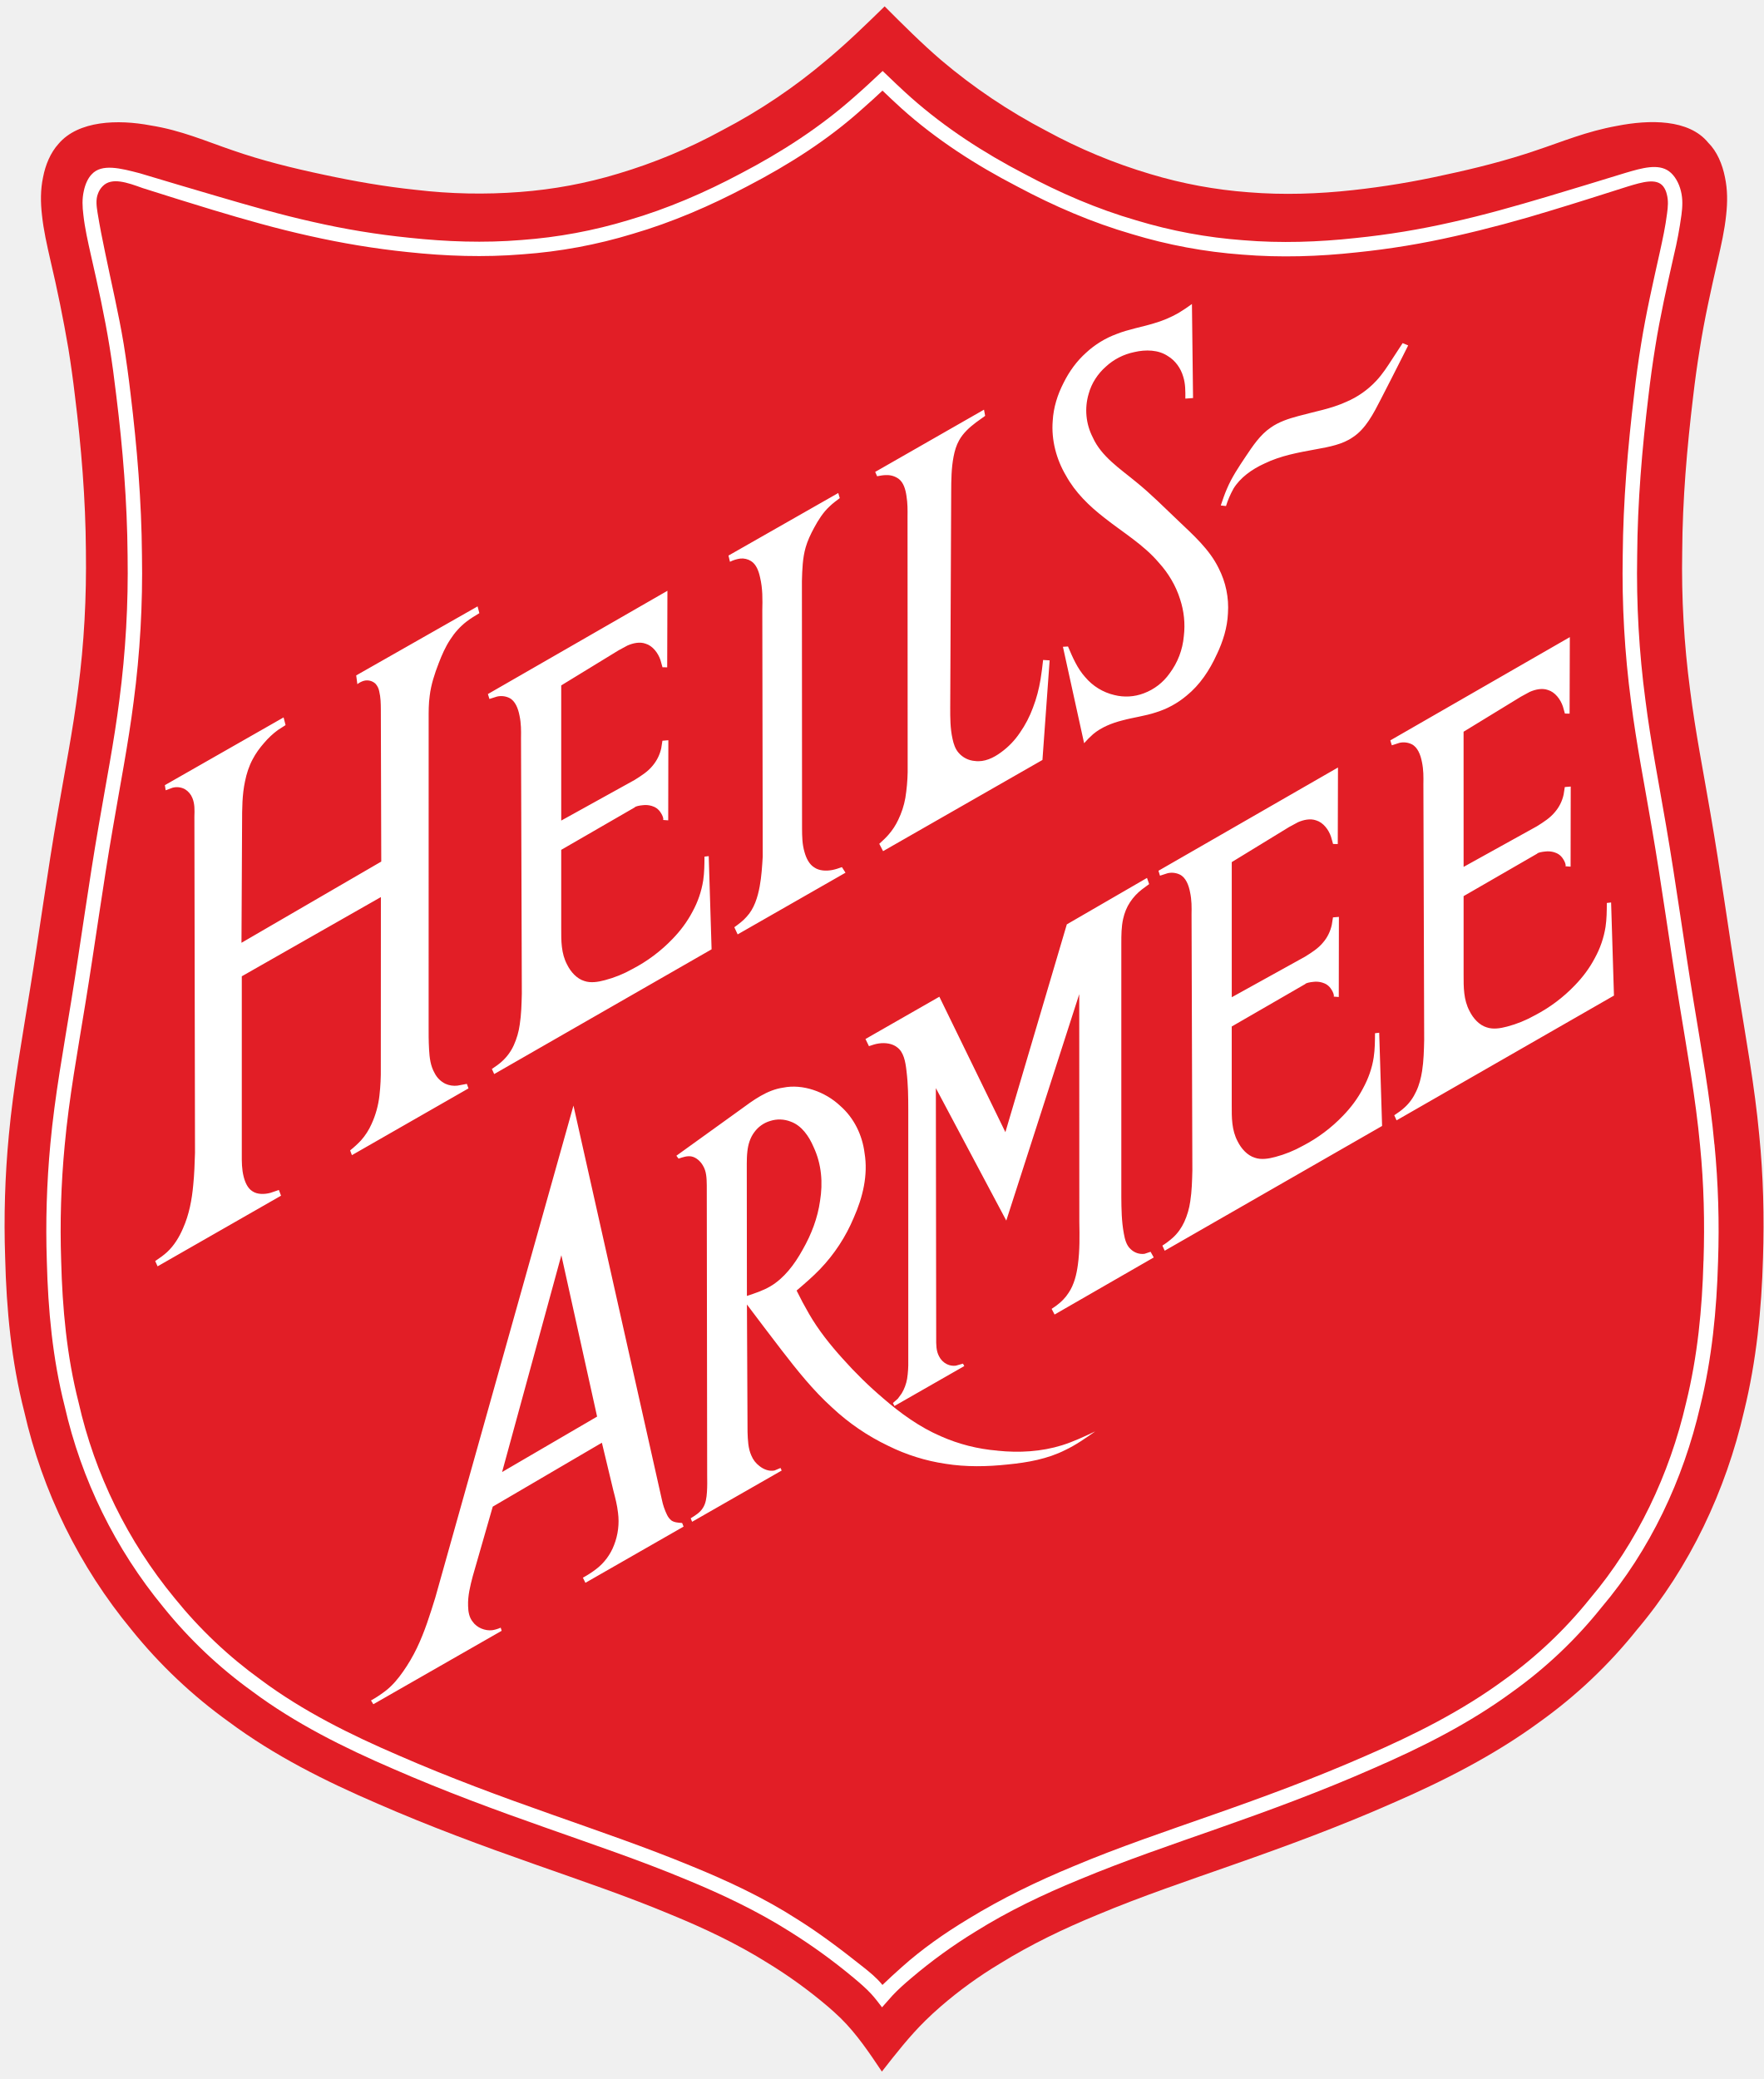
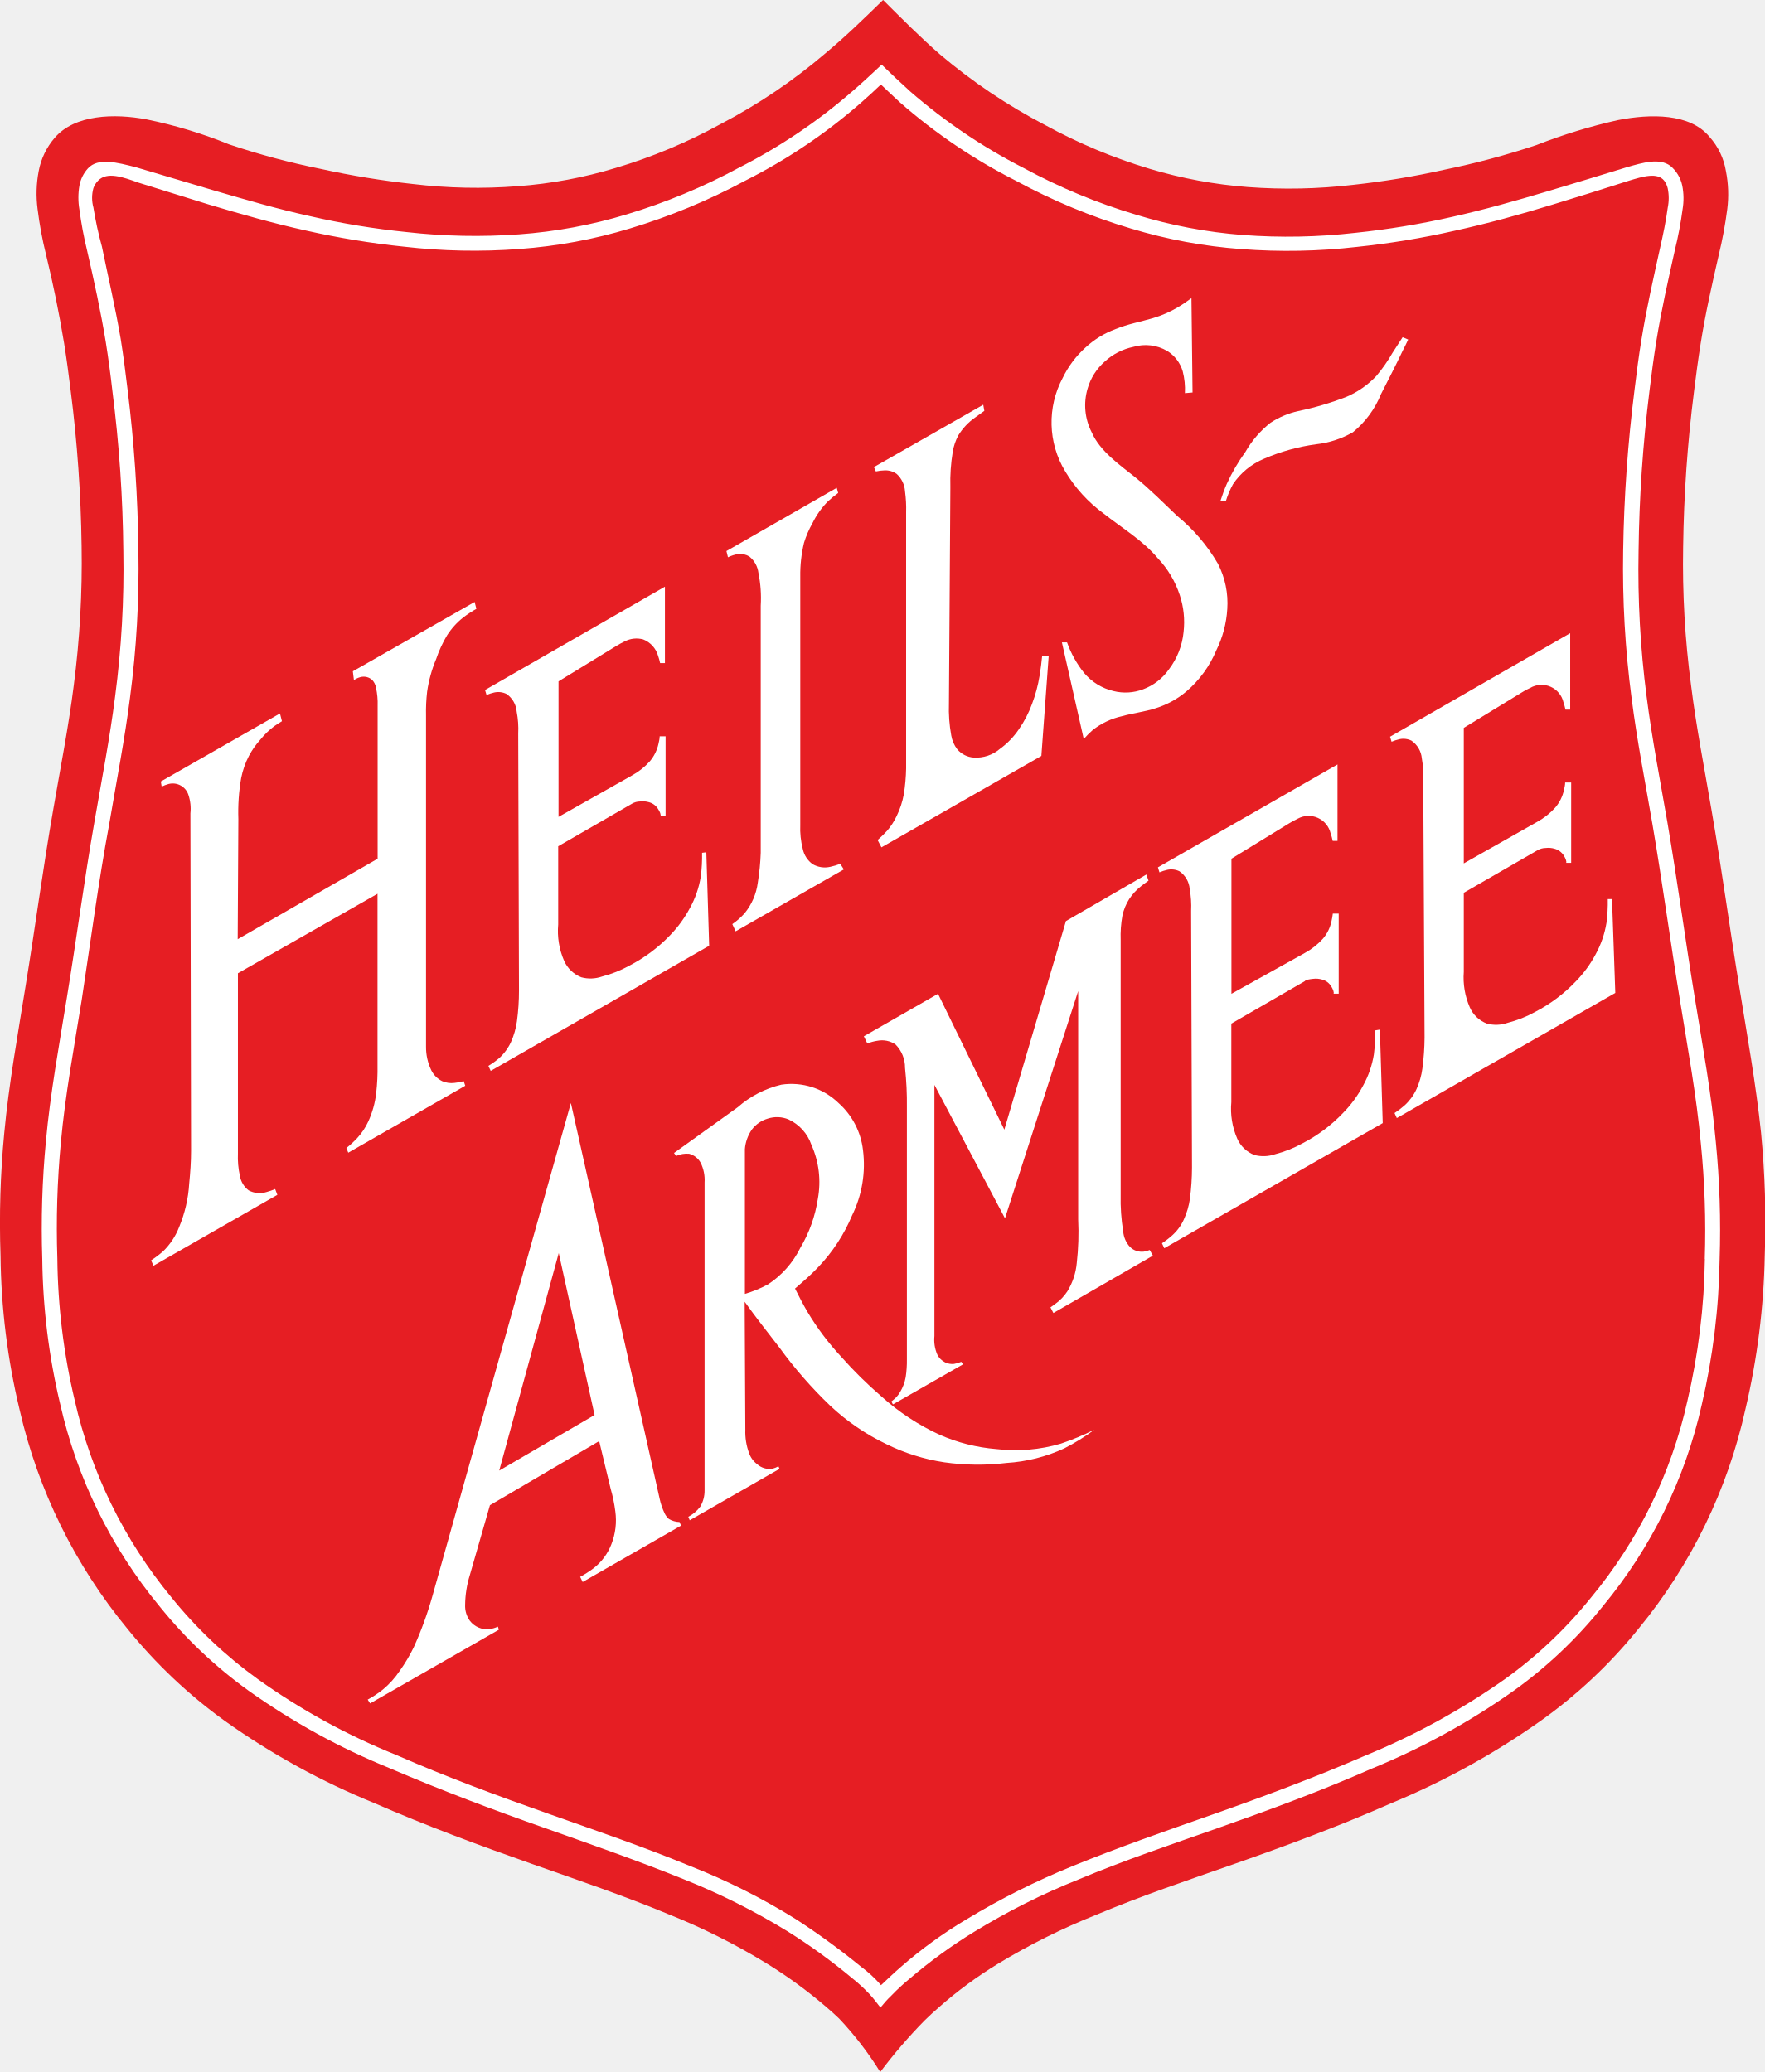
- <svg xmlns="http://www.w3.org/2000/svg" width="67" height="79">
-   <g fill="none">
-     <path d="M33.505 78.714c-.476-.711-.954-1.425-1.559-2.021a10.748 10.748 0 0 0-.498-.453 18.107 18.107 0 0 0-2.272-1.645c-1.167-.732-2.417-1.323-3.693-1.846-1.699-.711-3.441-1.298-5.172-1.91-2.012-.707-4.008-1.445-5.97-2.304-1.982-.852-3.926-1.826-5.652-3.111a18.91 18.91 0 0 1-3.686-3.487A19.994 19.994 0 0 1 .921 53.64c-.49-1.914-.677-3.883-.725-5.851a35.896 35.896 0 0 1 .14-4.651c.173-1.862.512-3.708.807-5.559.363-2.227.659-4.463 1.047-6.686.267-1.565.578-3.124.777-4.701.231-1.744.322-3.507.297-5.267-.013-1.969-.174-3.933-.417-5.886a41.27 41.27 0 0 0-.249-1.792 54.307 54.307 0 0 0-.684-3.364c-.129-.571-.261-1.142-.32-1.719-.054-.473-.059-.954.043-1.432.088-.464.281-.929.586-1.266.755-.888 2.257-.935 3.496-.7 1.162.184 2.105.6 3.111.943 1.108.388 2.295.682 3.475.931 1.16.249 2.316.451 3.484.573a20.3 20.3 0 0 0 3.967.082 17.31 17.31 0 0 0 3.729-.695 20.33 20.33 0 0 0 3.956-1.65 21.547 21.547 0 0 0 3.98-2.68c.764-.637 1.478-1.332 2.191-2.028.705.705 1.407 1.409 2.161 2.055a21.707 21.707 0 0 0 3.979 2.673 20.314 20.314 0 0 0 3.958 1.645c1.212.365 2.465.598 3.729.691 1.32.109 2.65.063 3.962-.081a31.844 31.844 0 0 0 3.476-.576c1.185-.252 2.374-.553 3.484-.933.995-.331 1.923-.725 3.07-.931 1.239-.245 2.739-.265 3.473.637.336.333.539.822.635 1.309.102.478.1.954.048 1.427-.059.584-.191 1.162-.322 1.74-.256 1.119-.507 2.236-.683 3.367-.097.595-.18 1.192-.249 1.79-.236 1.957-.406 3.926-.417 5.899a35.17 35.17 0 0 0 .299 5.261c.197 1.572.508 3.126.773 4.687.387 2.225.686 4.464 1.049 6.694.297 1.844.634 3.684.806 5.542.155 1.546.193 3.104.143 4.661-.054 1.955-.25 3.908-.718 5.818-.694 3.022-2.066 5.94-4.071 8.31a18.495 18.495 0 0 1-3.691 3.5c-1.738 1.276-3.677 2.259-5.657 3.117-1.962.864-3.963 1.602-5.98 2.309-1.738.612-3.482 1.198-5.183 1.912-1.278.527-2.528 1.126-3.704 1.856a16 16 0 0 0-2.243 1.626c-.195.17-.387.344-.571.526-.607.596-1.135 1.271-1.66 1.944l-.003-.003Z" fill="#E21E26" />
-     <path d="M65.139 43.485c-.165-1.826-.5-3.634-.793-5.446-.365-2.223-.662-4.454-1.044-6.674-.27-1.586-.582-3.165-.784-4.76a36.59 36.59 0 0 1-.313-5.496c.014-2.03.186-4.055.429-6.069a42.43 42.43 0 0 1 .258-1.86c.185-1.165.446-2.313.704-3.464.124-.511.22-1.029.291-1.55.039-.299.057-.6-.02-.904-.071-.297-.232-.594-.453-.754-.413-.301-1.029-.123-1.645.059-.99.303-1.978.607-2.97.902-1.203.358-2.409.702-3.634.974a30.04 30.04 0 0 1-3.661.602c-1.414.154-2.843.202-4.261.084a18.72 18.72 0 0 1-4.073-.757c-1.478-.428-2.895-1.04-4.257-1.769-1.535-.797-2.999-1.747-4.291-2.889-.37-.328-.727-.673-1.086-1.017-.363.342-.727.682-1.103 1.008-1.291 1.142-2.755 2.087-4.291 2.889-1.362.725-2.78 1.337-4.257 1.769a18.624 18.624 0 0 1-4.073.757c-1.418.118-2.848.066-4.264-.086a29.85 29.85 0 0 1-3.659-.602c-1.223-.272-2.429-.621-3.632-.974-.986-.288-1.967-.58-2.949-.875-.721-.188-1.444-.378-1.824.041-.149.152-.249.392-.299.63-.07.306-.055.605-.018.904.057.519.175 1.033.29 1.548.263 1.153.517 2.302.705 3.464.1.618.183 1.239.256 1.862.249 2.014.414 4.037.43 6.067a37.52 37.52 0 0 1-.312 5.496c-.202 1.597-.514 3.176-.784 4.762-.385 2.218-.682 4.45-1.044 6.674-.292 1.813-.628 3.62-.795 5.444a35.127 35.127 0 0 0-.134 4.449c.047 1.851.218 3.697.675 5.497a18.45 18.45 0 0 0 3.756 7.653 17.35 17.35 0 0 0 3.378 3.199c1.629 1.214 3.471 2.132 5.342 2.938 1.928.843 3.89 1.568 5.866 2.262 1.76.623 3.532 1.221 5.261 1.941 1.362.56 2.698 1.192 3.94 1.976a21.94 21.94 0 0 1 2.442 1.769c.231.193.462.39.664.609.147.161.279.336.41.508l.403-.455c.217-.231.458-.444.702-.65a19.31 19.31 0 0 1 2.442-1.77c1.247-.781 2.578-1.416 3.94-1.975 1.727-.722 3.498-1.321 5.259-1.941 1.978-.694 3.942-1.418 5.865-2.264 1.872-.809 3.707-1.731 5.345-2.936a16.946 16.946 0 0 0 3.376-3.199c1.851-2.18 3.115-4.869 3.756-7.653.444-1.804.625-3.648.677-5.495a33.724 33.724 0 0 0-.136-4.451l-.003-.002Zm-.415 4.436c-.049 1.81-.224 3.617-.661 5.385-.624 2.705-1.854 5.319-3.65 7.438a16.532 16.532 0 0 1-3.272 3.097c-1.608 1.18-3.407 2.082-5.24 2.875-1.912.84-3.863 1.561-5.83 2.249-1.769.623-3.553 1.221-5.283 1.951-1.386.573-2.739 1.228-4.019 2.014-.885.535-1.737 1.13-2.506 1.819-.251.22-.493.449-.736.678l-.023-.03c-.208-.253-.464-.46-.72-.662-.811-.645-1.629-1.266-2.499-1.81-1.258-.809-2.628-1.452-4.021-2.019-1.742-.72-3.521-1.325-5.29-1.953-1.962-.691-3.913-1.411-5.829-2.249-1.837-.789-3.643-1.686-5.24-2.877a16.95 16.95 0 0 1-3.274-3.104 17.911 17.911 0 0 1-3.647-7.44c-.448-1.76-.614-3.568-.66-5.376a34.105 34.105 0 0 1 .134-4.384c.165-1.812.498-3.607.788-5.405.363-2.225.66-4.454 1.045-6.672.27-1.593.582-3.179.786-4.781.244-1.847.35-3.71.317-5.573-.016-2.051-.186-4.096-.433-6.128-.073-.63-.16-1.259-.26-1.885-.195-1.176-.474-2.345-.71-3.498-.104-.49-.199-.977-.283-1.489-.038-.247-.077-.5.014-.732a.77.77 0 0 1 .184-.29c.344-.344.931-.134 1.515.077.886.281 1.772.56 2.662.829 1.219.367 2.442.716 3.684.99 1.226.276 2.467.483 3.72.612 1.448.156 2.909.206 4.361.086a18.94 18.94 0 0 0 4.189-.777c1.511-.442 2.961-1.069 4.357-1.808 1.575-.818 3.083-1.776 4.393-2.961.254-.22.498-.446.743-.675.24.229.48.458.727.68 1.314 1.18 2.818 2.148 4.393 2.963 1.395.746 2.846 1.371 4.359 1.81a19.22 19.22 0 0 0 4.186.779c1.452.12 2.916.073 4.364-.086a30.822 30.822 0 0 0 3.722-.614c1.24-.28 2.468-.61 3.682-.985.97-.293 1.933-.601 2.895-.907.542-.163 1.081-.326 1.337 0a.77.77 0 0 1 .134.292c.067.242.045.49.012.732-.063.501-.17.993-.278 1.484-.258 1.16-.524 2.322-.711 3.496a39.71 39.71 0 0 0-.261 1.885c-.244 2.032-.419 4.076-.435 6.124a37.083 37.083 0 0 0 .317 5.575c.204 1.604.519 3.192.789 4.785.382 2.218.679 4.447 1.044 6.67.29 1.801.623 3.598.789 5.413.145 1.452.179 2.918.131 4.382h-.002Z" fill="#FFF" />
-     <path d="m17.734 41.187-.353.066a.869.869 0 0 1-.462-.072.9.9 0 0 1-.405-.404c-.157-.271-.194-.584-.211-.892-.019-.325-.018-.644-.017-.964l.001-11.582c-.001-.302-.002-.604.04-.9.05-.424.186-.837.342-1.239.12-.313.253-.619.437-.897.165-.258.373-.492.615-.68.155-.121.324-.221.492-.323l-.067-.258-4.612 2.623.044.333a.716.716 0 0 1 .243-.127.47.47 0 0 1 .445.109.583.583 0 0 1 .143.292c.056.229.059.458.061.686l.016 5.781-5.311 3.086.023-4.575c.001-.524.002-1.047.111-1.558.058-.29.15-.577.289-.837.117-.226.269-.433.437-.625a3.07 3.07 0 0 1 .52-.487l.295-.19-.075-.292-4.511 2.574.031.195.262-.097a.643.643 0 0 1 .468.055.69.69 0 0 1 .286.338c.091.22.083.461.075.702l.023 12.779c-.013.408-.025.815-.067 1.223-.051.56-.155 1.118-.385 1.637-.144.339-.34.662-.605.908-.139.129-.297.236-.455.344l.091.2 4.69-2.684-.082-.217-.324.11c-.226.06-.497.064-.68-.061-.178-.109-.277-.331-.333-.55-.074-.288-.073-.567-.072-.848v-6.771l5.285-3.01-.003 6.487c.005.352-.012.703-.052 1.053a3.542 3.542 0 0 1-.302 1.088 2.41 2.41 0 0 1-.399.619 3.907 3.907 0 0 1-.413.379l.068.181 4.429-2.537-.063-.174-.003.003Zm1.153-14.719a.708.708 0 0 1 .463.052c.229.112.338.405.39.677.063.296.06.568.056.84l.031 9.721c-.01.394-.019.79-.08 1.18-.037.268-.113.53-.224.776-.104.232-.255.44-.443.611-.119.112-.255.203-.391.295l.088.193 8.26-4.74-.109-3.541-.161.019c-.002.304-.004.609-.049.908-.067.417-.205.82-.409 1.189-.199.378-.455.72-.751 1.026a5.86 5.86 0 0 1-1.536 1.151 4.41 4.41 0 0 1-1.041.421c-.261.07-.54.115-.782.03-.281-.085-.513-.342-.65-.619-.229-.429-.227-.905-.225-1.382v-2.982l2.794-1.614c.021-.039.177-.071.302-.082a.815.815 0 0 1 .344.028c.126.037.251.11.344.261.064.095.114.223.087.272l.194.014.005-3.044-.225.019-.045.287c-.054.243-.165.47-.326.661-.183.227-.434.384-.685.542l-2.789 1.544v-5.136l2.179-1.333.336-.182c.217-.095.472-.15.688-.071.27.078.48.355.569.627l.075.269.179.003.009-2.909-6.821 3.924.058.187.292-.093-.001.001Zm6.614 31.3a.604.604 0 0 1-.154-.199 2.382 2.382 0 0 1-.198-.578l-3.36-14.979-5.25 18.696c-.202.652-.405 1.304-.699 1.915a6.3 6.3 0 0 1-.532.906c-.182.26-.387.506-.633.702a4.477 4.477 0 0 1-.579.385l.089.143 4.876-2.791-.037-.118a1.311 1.311 0 0 1-.318.096c-.27.034-.587-.093-.742-.317-.137-.165-.175-.388-.179-.605-.014-.391.081-.757.176-1.124l.761-2.649 4.147-2.429.433 1.806c.074.284.148.567.18.859a2.48 2.48 0 0 1-.151 1.224c-.135.358-.374.68-.675.909-.16.123-.33.234-.509.33l.096.195 3.73-2.136-.055-.137c-.155-.01-.309-.02-.42-.104h.003Zm-6.424-1.831 2.252-8.24 1.358 6.132-3.61 2.107v.001Zm9.058-34.713c.14-.012.28.021.4.096.199.124.29.375.344.62.103.433.094.841.085 1.25l.016 9.358c-.023.375-.045.75-.115 1.132-.077.422-.213.852-.496 1.155-.132.154-.3.277-.468.399l.126.272 4.098-2.344-.136-.212c-.12.043-.241.085-.371.11-.23.043-.491.031-.675-.096-.194-.116-.309-.348-.373-.578-.092-.306-.094-.607-.096-.909l-.005-9.399c.012-.435.025-.87.142-1.278.074-.258.191-.505.322-.746.161-.298.343-.587.588-.812.118-.115.252-.214.386-.314l-.057-.194-4.171 2.377.056.236a1.26 1.26 0 0 1 .398-.123h.002Zm18.725-2.646c.26-.431.712-.749 1.181-.963.626-.303 1.279-.418 1.971-.545.492-.089 1.004-.184 1.39-.457.486-.315.783-.896 1.063-1.442.29-.566.562-1.094.837-1.643l.202-.402-.21-.088-.383.586c-.191.296-.382.594-.624.851-.32.342-.707.614-1.138.796-.576.264-1.198.367-1.819.539-.373.099-.747.223-1.051.44-.396.269-.678.692-.953 1.104-.267.4-.527.788-.708 1.219-.09.205-.162.419-.234.634l.198.022a3.45 3.45 0 0 1 .279-.65l-.001-.001Zm-13.171-.525a.753.753 0 0 1 .452.14c.189.138.264.402.3.65.046.279.044.539.041.798l.005 9.7a7.11 7.11 0 0 1-.088.98 3.17 3.17 0 0 1-.273.837c-.094.2-.216.386-.361.553-.109.127-.233.24-.357.353l.145.279 6.055-3.465.273-3.784-.248-.016c-.028.245-.055.489-.096.732-.061.367-.154.73-.289 1.079a4.15 4.15 0 0 1-.497.955c-.193.288-.435.54-.716.743-.288.214-.635.379-.991.33a.903.903 0 0 1-.625-.316c-.125-.144-.186-.333-.227-.523-.09-.403-.089-.805-.088-1.208l.037-8.181c.002-.449.005-.897.091-1.341.041-.213.102-.424.207-.611.15-.275.394-.497.648-.688l.344-.247-.044-.235-4.134 2.365.073.165c.12-.023.24-.046.365-.044h-.002Zm27.524 16.24-.161.019c-.002.304-.004.608-.049.908a3.62 3.62 0 0 1-.409 1.189c-.198.378-.455.72-.751 1.026a5.811 5.811 0 0 1-1.535 1.151 4.455 4.455 0 0 1-1.041.422c-.26.07-.54.115-.782.03-.281-.085-.513-.342-.65-.62-.228-.428-.226-.906-.225-1.382v-2.984l2.794-1.613c.021-.04.177-.07.302-.082a.834.834 0 0 1 .344.027c.127.038.252.11.344.261.063.095.113.223.087.273l.194.014.005-3.044-.225.019-.045.286a1.502 1.502 0 0 1-.327.661c-.183.226-.434.384-.685.542l-2.788 1.545-.001-5.136 2.18-1.333.336-.182c.217-.095.472-.15.689-.071.269.078.479.355.569.627l.076.269.178.003.009-2.908-6.821 3.924.058.187.291-.094a.705.705 0 0 1 .462.052c.229.112.339.405.391.677.063.296.059.568.055.84l.03 9.721c-.009.396-.018.79-.079 1.181-.042.266-.108.53-.225.775-.105.23-.255.444-.442.611-.119.112-.255.203-.391.295l.088.193 8.26-4.741-.109-3.541-.001.003Zm-14.981-9.424c.235-.495.4-1.018.424-1.561a3.27 3.27 0 0 0-.352-1.715c-.348-.718-.967-1.263-1.544-1.814-.525-.497-1.016-.997-1.582-1.456-.62-.513-1.334-.975-1.66-1.707a2.23 2.23 0 0 1-.154-1.652c.109-.402.346-.761.653-1.032.303-.28.677-.47 1.081-.553.434-.102.918-.09 1.277.153.281.167.491.465.581.779.087.271.084.554.082.836l.292-.022-.042-3.573a7.013 7.013 0 0 1-.512.342 4.26 4.26 0 0 1-.944.396c-.471.143-.958.223-1.414.405a3.465 3.465 0 0 0-1.148.705c-.359.32-.645.715-.859 1.148-.232.45-.385.94-.413 1.445-.058.718.137 1.463.506 2.083.352.639.88 1.151 1.455 1.597.709.562 1.491 1.023 2.072 1.709.36.396.647.874.807 1.389.148.449.199.928.142 1.399a2.752 2.752 0 0 1-.544 1.423 2.093 2.093 0 0 1-.977.752c-.357.136-.747.16-1.118.066a2.06 2.06 0 0 1-1.109-.681c-.299-.332-.476-.748-.653-1.164l-.193.011.805 3.664a3.92 3.92 0 0 1 .34-.342c.311-.262.709-.421 1.109-.523.428-.116.862-.168 1.277-.305a3.34 3.34 0 0 0 1.164-.634c.509-.411.88-.971 1.151-1.571v.003Zm6.012 14.397c-.002.304-.004.608-.049.907-.061.415-.207.82-.41 1.19-.198.378-.454.72-.751 1.027a5.833 5.833 0 0 1-1.535 1.151 4.496 4.496 0 0 1-1.041.421c-.26.07-.541.116-.783.03-.281-.086-.513-.343-.65-.62-.229-.428-.227-.906-.225-1.382v-2.984l2.794-1.614c.021-.039.177-.07.303-.082a.805.805 0 0 1 .345.028c.127.037.252.11.344.26.064.095.114.224.088.272l.193.015.005-3.044-.225.019-.046.287c-.053.24-.165.476-.326.661-.182.227-.434.384-.685.542l-2.789 1.544v-5.135l2.179-1.333.337-.182c.217-.095.472-.149.688-.071.27.078.48.355.569.627l.076.27.179.003.008-2.909-6.821 3.924.058.187.291-.094a.708.708 0 0 1 .463.052c.229.112.339.404.39.676.063.295.06.567.055.839l.031 9.723c-.01.395-.019.79-.08 1.18-.038.268-.113.53-.225.776-.105.23-.255.443-.443.61a3.152 3.152 0 0 1-.391.295l.088.194 8.26-4.741-.11-3.542-.16.019.001.004ZM37.9 55.123a6.617 6.617 0 0 1-2.154-.547c-.804-.346-1.529-.87-2.193-1.445-.55-.468-1.06-.97-1.539-1.507-.474-.526-.919-1.083-1.273-1.696-.168-.29-.327-.587-.474-.888.308-.264.616-.527.895-.818a6.383 6.383 0 0 0 1.276-1.949c.345-.775.55-1.63.411-2.459-.084-.674-.394-1.329-.925-1.793-.576-.543-1.435-.841-2.165-.692-.608.085-1.13.469-1.652.854l-2.408 1.734.083.11c.167-.057.334-.114.491-.083.174.034.338.178.432.341.139.224.144.486.149.749l.015 11.009c.003.214.006.427-.008.651-.015.222-.046.453-.165.622-.102.161-.278.269-.453.378l.054.132 3.403-1.947-.043-.098-.225.095c-.193.044-.415-.036-.577-.168a.944.944 0 0 1-.308-.4c-.123-.273-.133-.585-.144-.895l-.023-4.843c.434.576.869 1.153 1.311 1.727.594.77 1.202 1.535 1.924 2.187a8.403 8.403 0 0 0 2.135 1.457c.685.34 1.42.57 2.176.682.778.124 1.571.111 2.368.025.755-.073 1.513-.211 2.178-.547.403-.19.772-.45 1.142-.71-.415.196-.829.392-1.264.528-.78.243-1.625.293-2.45.206v-.002Zm-8.639-6.239c-.271.159-.576.259-.882.36l-.005-5.017c.002-.156.003-.311.022-.469.027-.262.105-.527.265-.737a1.14 1.14 0 0 1 .6-.425 1.15 1.15 0 0 1 .785.026c.408.146.689.546.867.965.308.659.355 1.368.245 2.044-.091.652-.327 1.273-.664 1.862-.307.556-.704 1.083-1.232 1.391h-.001Zm14.224-1.24a.635.635 0 0 1-.522-.175c-.165-.146-.222-.371-.262-.593-.088-.475-.092-.931-.096-1.387v-9.645c0-.312.001-.624.069-.928.049-.223.135-.442.262-.633a2 2 0 0 1 .456-.489l.27-.199-.081-.235-3.047 1.765-2.334 7.896-2.509-5.146-2.807 1.606.132.272c.123-.042.245-.085.379-.103.239-.035.514.003.688.144.252.177.319.545.358.888.066.536.068 1.01.069 1.484v9.551a3.93 3.93 0 0 1-.044.677 1.633 1.633 0 0 1-.207.556l-.145.198-.187.165.057.114 2.654-1.518-.049-.092-.271.077a.594.594 0 0 1-.339-.056.65.65 0 0 1-.298-.297c-.115-.21-.112-.455-.11-.701l-.013-9.493 2.676 5.034 2.772-8.604.003 8.649c.01.543.02 1.086-.055 1.635-.051.376-.143.754-.352 1.065-.12.188-.282.352-.463.484l-.182.126.112.215 3.768-2.169-.12-.215-.232.077Z" fill="#FFF" />
+ <svg xmlns="http://www.w3.org/2000/svg" viewBox="0 0 161.57 189.73">
+   <defs>
+     <style>.cls-1{fill:#e61e23;}.cls-2{fill:#fff;}</style>
+   </defs>
+   <g id="Layer_2" data-name="Layer 2">
+     <g id="Layer_1-2" data-name="Layer 1">
+       <path class="cls-1" d="M80.58,189.73a30.53,30.53,0,0,0-3.76-4.89c-.39-.38-.8-.74-1.21-1.09a42.87,42.87,0,0,0-5.49-4,59.1,59.1,0,0,0-8.93-4.47c-4.11-1.71-8.32-3.13-12.51-4.61-4.86-1.71-9.69-3.5-14.43-5.57a67.55,67.55,0,0,1-13.67-7.52,46.21,46.21,0,0,1-8.91-8.43A48.53,48.53,0,0,1,1.8,129.11,63.07,63.07,0,0,1,.05,115a86.2,86.2,0,0,1,.34-11.25c.42-4.5,1.24-9,1.95-13.44.88-5.38,1.59-10.79,2.53-16.16.65-3.79,1.4-7.55,1.88-11.37A87.34,87.34,0,0,0,7.47,50a125.38,125.38,0,0,0-1-14.23c-.18-1.45-.37-2.9-.6-4.33-.45-2.73-1-5.43-1.66-8.14a35,35,0,0,1-.77-4.16,10.88,10.88,0,0,1,.1-3.46A6.45,6.45,0,0,1,5,12.63c1.83-2.15,5.46-2.26,8.45-1.69a42.64,42.64,0,0,1,7.52,2.28,69.22,69.22,0,0,0,8.41,2.25,78.14,78.14,0,0,0,8.42,1.38,48.78,48.78,0,0,0,9.59.2,41.24,41.24,0,0,0,9-1.68,49,49,0,0,0,9.56-4A51.49,51.49,0,0,0,75.54,4.9c1.85-1.54,3.58-3.22,5.3-4.9,1.71,1.7,3.4,3.41,5.23,5a52.21,52.21,0,0,0,9.62,6.46,49.62,49.62,0,0,0,9.56,4,42.44,42.44,0,0,0,9,1.67,50.26,50.26,0,0,0,9.58-.2,75.43,75.43,0,0,0,8.4-1.39,73.44,73.44,0,0,0,8.43-2.26A50.84,50.84,0,0,1,148.1,11c3-.59,6.62-.64,8.4,1.54A6.17,6.17,0,0,1,158,15.69a10.81,10.81,0,0,1,.12,3.45,38.43,38.43,0,0,1-.78,4.21c-.62,2.7-1.23,5.4-1.66,8.13-.23,1.44-.42,2.89-.6,4.33a125.91,125.91,0,0,0-1,14.26,84.35,84.35,0,0,0,.73,12.72c.47,3.8,1.22,7.56,1.86,11.34.94,5.38,1.66,10.79,2.54,16.18.72,4.46,1.53,8.91,2,13.4a84.73,84.73,0,0,1,.34,11.27A66.69,66.69,0,0,1,159.79,129,47.88,47.88,0,0,1,150,149.13,44.8,44.8,0,0,1,141,157.6a69.94,69.94,0,0,1-13.67,7.53c-4.75,2.09-9.58,3.88-14.46,5.59-4.2,1.47-8.42,2.89-12.53,4.62a60.48,60.48,0,0,0-9,4.49A38,38,0,0,0,86,183.76c-.47.41-.94.83-1.38,1.27A47.65,47.65,0,0,0,80.58,189.73Z" />
+       <path class="cls-2" d="M157.07,104.55c-.4-4.41-1.21-8.78-1.92-13.16-.88-5.38-1.6-10.77-2.52-16.14-.66-3.83-1.41-7.65-1.9-11.51A89.46,89.46,0,0,1,150,50.45a130.84,130.84,0,0,1,1-14.67c.18-1.51.38-3,.62-4.5.45-2.81,1.08-5.59,1.7-8.37a34.85,34.85,0,0,0,.71-3.75A6,6,0,0,0,154,17a3.21,3.21,0,0,0-1.1-1.82c-1-.73-2.48-.3-4,.14q-3.6,1.11-7.18,2.18c-2.91.87-5.83,1.7-8.79,2.36a75.24,75.24,0,0,1-8.85,1.46,54.65,54.65,0,0,1-10.31.2A45.06,45.06,0,0,1,104,19.66a53.84,53.84,0,0,1-10.3-4.28,51.36,51.36,0,0,1-10.37-7c-.89-.8-1.76-1.63-2.62-2.46-.88.82-1.76,1.65-2.67,2.43a51.19,51.19,0,0,1-10.38,7,55.06,55.06,0,0,1-10.29,4.28,45.15,45.15,0,0,1-9.85,1.83,55.52,55.52,0,0,1-10.31-.21,71.15,71.15,0,0,1-8.84-1.46c-3-.66-5.87-1.5-8.78-2.35l-7.13-2.12c-1.75-.45-3.49-.91-4.41.1A3.18,3.18,0,0,0,7.27,17a6.45,6.45,0,0,0,0,2.19,34.63,34.63,0,0,0,.7,3.74c.64,2.79,1.25,5.56,1.71,8.37.24,1.5.44,3,.61,4.51a124.12,124.12,0,0,1,1,14.67,89.24,89.24,0,0,1-.75,13.28c-.49,3.87-1.24,7.68-1.9,11.52C7.71,80.59,7,86,6.12,91.36c-.71,4.39-1.52,8.76-1.92,13.17a83.83,83.83,0,0,0-.33,10.75,60.05,60.05,0,0,0,1.64,13.29,44.51,44.51,0,0,0,9.08,18.5,41.83,41.83,0,0,0,8.16,7.74,63.6,63.6,0,0,0,12.92,7.1c4.66,2,9.4,3.79,14.18,5.47,4.26,1.51,8.54,3,12.72,4.69a62.41,62.41,0,0,1,9.53,4.78,53.35,53.35,0,0,1,5.9,4.28,14.91,14.91,0,0,1,1.6,1.47c.36.39.68.81,1,1.23.31-.38.63-.75,1-1.1a19.39,19.39,0,0,1,1.7-1.57,46.39,46.39,0,0,1,5.9-4.28,62.87,62.87,0,0,1,9.53-4.78c4.17-1.75,8.45-3.19,12.71-4.69,4.78-1.68,9.53-3.43,14.18-5.48a65.09,65.09,0,0,0,12.92-7.09,41,41,0,0,0,8.17-7.74,44,44,0,0,0,9.08-18.5,62.66,62.66,0,0,0,1.63-13.28A82.31,82.31,0,0,0,157.07,104.55Zm-1,10.73a60.79,60.79,0,0,1-1.6,13,42.7,42.7,0,0,1-8.82,18,40.11,40.11,0,0,1-7.91,7.49,65,65,0,0,1-12.67,6.95c-4.62,2-9.34,3.77-14.09,5.44-4.28,1.5-8.59,3-12.78,4.71a68.82,68.82,0,0,0-9.71,4.87,41.1,41.1,0,0,0-6.06,4.4c-.61.53-1.19,1.09-1.78,1.64l-.06-.07a11,11,0,0,0-1.74-1.6,67.16,67.16,0,0,0-6-4.38,59.29,59.29,0,0,0-9.72-4.88c-4.21-1.74-8.51-3.2-12.79-4.72-4.74-1.67-9.46-3.41-14.09-5.44a61.12,61.12,0,0,1-12.67-6.95,40.84,40.84,0,0,1-7.92-7.51,43.33,43.33,0,0,1-8.82-18,58.59,58.59,0,0,1-1.59-13,83.26,83.26,0,0,1,.32-10.6c.4-4.39,1.21-8.72,1.91-13.07C8.3,86.2,9,80.81,10,75.45c.65-3.85,1.41-7.69,1.9-11.56a90.59,90.59,0,0,0,.77-13.48,131,131,0,0,0-1-14.81c-.18-1.52-.37-3-.62-4.56-.48-2.84-1.15-5.67-1.72-8.46C9,21.4,8.75,20.22,8.55,19a3.32,3.32,0,0,1,0-1.77,1.89,1.89,0,0,1,.44-.7c.83-.83,2.25-.32,3.67.19q3.21,1,6.43,2c2.95.88,5.91,1.73,8.91,2.39a75.55,75.55,0,0,0,9,1.48,55.52,55.52,0,0,0,10.55.21,46.32,46.32,0,0,0,10.12-1.88,57,57,0,0,0,10.54-4.37A50.75,50.75,0,0,0,78.85,9.38c.61-.53,1.2-1.08,1.79-1.64.59.56,1.17,1.11,1.76,1.65A51,51,0,0,0,93,16.55a55.06,55.06,0,0,0,10.54,4.38,46.54,46.54,0,0,0,10.12,1.88,55.51,55.51,0,0,0,10.55-.2,76.08,76.08,0,0,0,9-1.49c3-.66,6-1.49,8.9-2.38,2.35-.71,4.68-1.45,7-2.19,1.31-.4,2.62-.79,3.24,0a1.88,1.88,0,0,1,.32.7,4.4,4.4,0,0,1,0,1.77c-.16,1.21-.41,2.4-.68,3.59-.62,2.81-1.26,5.61-1.72,8.45-.25,1.51-.44,3-.63,4.56a133.18,133.18,0,0,0-1.05,14.81,90.66,90.66,0,0,0,.77,13.48c.49,3.87,1.25,7.71,1.91,11.56.92,5.37,1.64,10.76,2.52,16.13.7,4.35,1.51,8.7,1.91,13.09A79.58,79.58,0,0,1,156.06,115.28Z" />
+       <path class="cls-2" d="M77.29,43.31" />
+       <path class="cls-2" d="M42.45,99a4.9,4.9,0,0,1-.85.16A2.14,2.14,0,0,1,40.48,99a2.19,2.19,0,0,1-1-1A4.87,4.87,0,0,1,39,95.85c0-.78,0-1.56,0-2.33v-28a15.84,15.84,0,0,1,.1-2.18,12.21,12.21,0,0,1,.83-3,11.15,11.15,0,0,1,1-2.17,6.66,6.66,0,0,1,1.49-1.64,10.14,10.14,0,0,1,1.19-.78l-.16-.63L32.3,61.47l.1.81A1.76,1.76,0,0,1,33,62a1.15,1.15,0,0,1,1.08.27,1.36,1.36,0,0,1,.34.7,6.71,6.71,0,0,1,.15,1.66l0,14L21.76,86,21.82,75a18.26,18.26,0,0,1,.26-3.77,7.56,7.56,0,0,1,.7-2,7.21,7.21,0,0,1,1.06-1.51A7,7,0,0,1,25.1,66.5c.23-.17.47-.31.71-.46l-.18-.71L14.72,71.56l.08.47a3.41,3.41,0,0,1,.63-.24,1.51,1.51,0,0,1,1.82,1,4,4,0,0,1,.18,1.69l.06,30.9c0,1-.07,2-.17,3a12.25,12.25,0,0,1-.93,4,6.23,6.23,0,0,1-1.46,2.2,9.9,9.9,0,0,1-1.1.83l.22.49,11.34-6.49-.2-.53a6,6,0,0,1-.78.27,2.12,2.12,0,0,1-1.65-.15,2.1,2.1,0,0,1-.8-1.33,7.94,7.94,0,0,1-.18-2.05V89.12l12.78-7.28V97.53a19.79,19.79,0,0,1-.12,2.55,8.52,8.52,0,0,1-.73,2.62,5.76,5.76,0,0,1-1,1.5,8.72,8.72,0,0,1-1,.92l.17.43,10.71-6.13Z" />
+       <path class="cls-2" d="M45.24,63.41a1.71,1.71,0,0,1,1.12.13,2.17,2.17,0,0,1,.94,1.63,8.4,8.4,0,0,1,.14,2l.07,23.51a20.88,20.88,0,0,1-.19,2.85,7,7,0,0,1-.54,1.88,4.6,4.6,0,0,1-1.07,1.47,7.41,7.41,0,0,1-1,.72l.21.46,20-11.46-.26-8.56-.39.05a14.55,14.55,0,0,1-.12,2.19,8.8,8.8,0,0,1-1,2.88,11,11,0,0,1-1.81,2.48,14.19,14.19,0,0,1-3.72,2.78,10.66,10.66,0,0,1-2.51,1,3.22,3.22,0,0,1-1.89.07,2.86,2.86,0,0,1-1.57-1.49,6.82,6.82,0,0,1-.55-3.35V77.49l6.76-3.9a1.45,1.45,0,0,1,.73-.2,2,2,0,0,1,.83.07,1.39,1.39,0,0,1,.83.63c.16.23.28.54.21.66l.47,0V67.42l-.54,0c0,.23-.06.46-.11.69a3.71,3.71,0,0,1-.79,1.6,6.29,6.29,0,0,1-1.66,1.31L51.13,74.8V62.39l5.27-3.23a8.88,8.88,0,0,1,.81-.44,2.33,2.33,0,0,1,1.67-.17,2.3,2.3,0,0,1,1.37,1.52,5.25,5.25,0,0,1,.18.65h.44l0-7L44.4,63.18l.14.46A4.1,4.1,0,0,1,45.24,63.41Z" />
+       <path class="cls-2" d="M61.23,139.09a1.62,1.62,0,0,1-.37-.48,6,6,0,0,1-.48-1.4L52.26,101l-12.69,45.2a33.18,33.18,0,0,1-1.69,4.63A15,15,0,0,1,36.59,153a8,8,0,0,1-1.53,1.7,9.45,9.45,0,0,1-1.4.93l.22.35,11.79-6.75-.09-.28a3,3,0,0,1-.77.23,2,2,0,0,1-1.8-.77,2.33,2.33,0,0,1-.43-1.46,9.55,9.55,0,0,1,.43-2.72l1.84-6.4,10-5.87,1.05,4.36a13.47,13.47,0,0,1,.43,2.08,6,6,0,0,1-.36,3,5.11,5.11,0,0,1-1.63,2.2,9.89,9.89,0,0,1-1.23.79l.23.47,9-5.16-.13-.33A2,2,0,0,1,61.23,139.09ZM45.7,134.66l5.45-19.92,3.28,14.83Z" />
+       <path class="cls-2" d="M67.6,50.73a1.63,1.63,0,0,1,1,.23,2.27,2.27,0,0,1,.83,1.5,11.59,11.59,0,0,1,.21,3l0,22.63a21.53,21.53,0,0,1-.27,2.74,5.55,5.55,0,0,1-1.2,2.79,6.52,6.52,0,0,1-1.13,1l.3.66,9.91-5.67-.33-.51a6.28,6.28,0,0,1-.9.27,2.23,2.23,0,0,1-1.63-.24,2.29,2.29,0,0,1-.9-1.39,7.53,7.53,0,0,1-.23-2.2V52.8a12.57,12.57,0,0,1,.34-3.09,9,9,0,0,1,.78-1.81,7.51,7.51,0,0,1,1.42-2,9.63,9.63,0,0,1,.93-.76l-.13-.47L66.5,50.46l.14.57A3.25,3.25,0,0,1,67.6,50.73Z" />
+       <path class="cls-2" d="M112.87,44.34A6.38,6.38,0,0,1,115.73,42a18.26,18.26,0,0,1,4.76-1.32,8.6,8.6,0,0,0,3.36-1.1,8.72,8.72,0,0,0,2.57-3.49c.7-1.37,1.36-2.65,2-4,.17-.33.33-.65.49-1l-.51-.21-.92,1.42A14.53,14.53,0,0,1,126,34.42a8.13,8.13,0,0,1-2.75,1.92,27.92,27.92,0,0,1-4.4,1.3,7.66,7.66,0,0,0-2.54,1.07,9.17,9.17,0,0,0-2.3,2.67,16.78,16.78,0,0,0-1.71,2.94c-.22.5-.4,1-.57,1.53l.48.06A8.43,8.43,0,0,1,112.87,44.34Z" />
+       <path class="cls-2" d="M81,43.07a1.78,1.78,0,0,1,1.09.33A2.35,2.35,0,0,1,82.85,45a11.57,11.57,0,0,1,.1,1.93V70.36a17.1,17.1,0,0,1-.21,2.37,7.71,7.71,0,0,1-.66,2,5.93,5.93,0,0,1-.87,1.34,11.63,11.63,0,0,1-.87.85l.35.67,14.64-8.37L96,60.09l-.6,0c-.06.59-.13,1.18-.23,1.77a13.25,13.25,0,0,1-.7,2.61,10.14,10.14,0,0,1-1.2,2.31,7.17,7.17,0,0,1-1.73,1.79,3.37,3.37,0,0,1-2.4.8,2.17,2.17,0,0,1-1.51-.76,2.85,2.85,0,0,1-.55-1.27,13.63,13.63,0,0,1-.21-2.92L87,44.6a16.76,16.76,0,0,1,.22-3.24,4.89,4.89,0,0,1,.5-1.48,5.48,5.48,0,0,1,1.56-1.66l.83-.6-.1-.56L80,42.77l.18.4A4.32,4.32,0,0,1,81,43.07Z" />
+       <path class="cls-2" d="M147.57,82.33l-.39,0a14.55,14.55,0,0,1-.12,2.19,9,9,0,0,1-1,2.88,10.78,10.78,0,0,1-1.82,2.48,14.14,14.14,0,0,1-3.71,2.78,10.73,10.73,0,0,1-2.52,1,3.22,3.22,0,0,1-1.89.07,2.79,2.79,0,0,1-1.57-1.49A6.8,6.8,0,0,1,134,89V81.75l6.76-3.9a1.49,1.49,0,0,1,.73-.2,2,2,0,0,1,.83.07,1.44,1.44,0,0,1,.84.63c.15.23.27.54.21.66l.46,0,0-7.36-.55,0c0,.23-.06.46-.11.69a3.65,3.65,0,0,1-.79,1.6,6.4,6.4,0,0,1-1.65,1.31L134,79.06V66.65l5.27-3.22a5.73,5.73,0,0,1,.81-.44,2.06,2.06,0,0,1,3.05,1.34,5.25,5.25,0,0,1,.18.65h.43l0-7-16.49,9.48.14.46a4.21,4.21,0,0,1,.71-.23,1.69,1.69,0,0,1,1.11.13,2.21,2.21,0,0,1,.95,1.63,8.91,8.91,0,0,1,.13,2L130.41,95a22.62,22.62,0,0,1-.2,2.85,6.76,6.76,0,0,1-.54,1.88,4.6,4.6,0,0,1-1.07,1.47,8.08,8.08,0,0,1-.94.72l.21.46,20-11.46Z" />
+       <path class="cls-2" d="M111.35,59.54a9.82,9.82,0,0,0,1-3.77,7.89,7.89,0,0,0-.85-4.14,16.15,16.15,0,0,0-3.74-4.39c-1.26-1.2-2.45-2.41-3.82-3.52s-3.23-2.36-4-4.13a5.4,5.4,0,0,1-.38-4,5.21,5.21,0,0,1,1.58-2.49,5.52,5.52,0,0,1,2.62-1.34,3.91,3.91,0,0,1,3.08.37A3.26,3.26,0,0,1,108.27,34a6.58,6.58,0,0,1,.2,2l.7-.06-.1-8.64c-.4.29-.81.58-1.23.83a10.27,10.27,0,0,1-2.29,1c-1.14.34-2.31.54-3.42,1a8.26,8.26,0,0,0-2.77,1.7,9.05,9.05,0,0,0-2.08,2.78,8.64,8.64,0,0,0,.22,8.53A13.1,13.1,0,0,0,101,47c1.72,1.36,3.61,2.47,5,4.13a8.94,8.94,0,0,1,2,3.36,7.89,7.89,0,0,1,.35,3.38A6.72,6.72,0,0,1,107,61.3a5,5,0,0,1-2.36,1.82,4.53,4.53,0,0,1-2.7.16,5,5,0,0,1-2.69-1.65,9.55,9.55,0,0,1-1.57-2.81l-.47,0,2,8.85a9.07,9.07,0,0,1,.82-.82,6.65,6.65,0,0,1,2.68-1.27c1-.28,2.08-.4,3.09-.73a8.05,8.05,0,0,0,2.81-1.54A10.05,10.05,0,0,0,111.35,59.54Z" />
+       <path class="cls-2" d="M125.89,94.35a16,16,0,0,1-.12,2.2,8.8,8.8,0,0,1-1,2.88,10.78,10.78,0,0,1-1.82,2.48,14,14,0,0,1-3.71,2.78,10.66,10.66,0,0,1-2.51,1,3.26,3.26,0,0,1-1.9.07,2.81,2.81,0,0,1-1.57-1.5,6.78,6.78,0,0,1-.54-3.34V93.73l6.75-3.9c0-.1.43-.17.73-.2a2,2,0,0,1,.84.07,1.38,1.38,0,0,1,.83.63c.15.23.27.54.21.66l.47,0V83.66l-.54,0a5.54,5.54,0,0,1-.12.69,3.58,3.58,0,0,1-.78,1.6,6.29,6.29,0,0,1-1.66,1.31L112.73,91V78.63L118,75.4a8.88,8.88,0,0,1,.81-.44,2.07,2.07,0,0,1,3,1.35A5.25,5.25,0,0,1,122,77h.44l0-7L106,79.42l.14.46a4.21,4.21,0,0,1,.71-.23,1.71,1.71,0,0,1,1.12.13,2.18,2.18,0,0,1,.94,1.63,8.87,8.87,0,0,1,.13,2l.08,23.51a22.61,22.61,0,0,1-.19,2.85,6.88,6.88,0,0,1-.55,1.88,4.32,4.32,0,0,1-1.07,1.47,7.53,7.53,0,0,1-.94.72l.21.46,20-11.46-.26-8.56Z" />
+       <path class="cls-2" d="M91.21,132.69A16.06,16.06,0,0,1,86,131.37a21.07,21.07,0,0,1-5.3-3.49A38.86,38.86,0,0,1,77,124.23a24.55,24.55,0,0,1-3.08-4.1c-.41-.7-.78-1.42-1.14-2.14.74-.64,1.49-1.28,2.16-2A15.57,15.57,0,0,0,78,111.3a10.55,10.55,0,0,0,1-6A6.81,6.81,0,0,0,76.76,101a6.19,6.19,0,0,0-5.23-1.68,9.29,9.29,0,0,0-4,2.07l-5.83,4.19.2.27a2.33,2.33,0,0,1,1.19-.2,1.7,1.7,0,0,1,1.05.82,3.59,3.59,0,0,1,.36,1.81l0,26.62c0,.51,0,1,0,1.57a2.85,2.85,0,0,1-.4,1.5,3.28,3.28,0,0,1-1.09.92l.13.32,8.22-4.71-.1-.24a2,2,0,0,1-.55.23,1.7,1.7,0,0,1-1.39-.41,2.16,2.16,0,0,1-.74-1,5.59,5.59,0,0,1-.35-2.17l-.06-11.71c1,1.4,2.1,2.79,3.17,4.18A39.67,39.67,0,0,0,76,128.72a20.33,20.33,0,0,0,5.17,3.53,18.09,18.09,0,0,0,5.26,1.65,21.89,21.89,0,0,0,5.72.06,14.73,14.73,0,0,0,5.27-1.33,19.41,19.41,0,0,0,2.76-1.71,24.67,24.67,0,0,1-3.06,1.27A14.73,14.73,0,0,1,91.21,132.69ZM70.32,117.6a10.84,10.84,0,0,1-2.13.88V106.35c0-.38,0-.76,0-1.14a3.65,3.65,0,0,1,.64-1.78,2.8,2.8,0,0,1,1.45-1,2.75,2.75,0,0,1,1.9.07,4,4,0,0,1,2.1,2.33,8.38,8.38,0,0,1,.59,4.94,12.42,12.42,0,0,1-1.61,4.5A8.46,8.46,0,0,1,70.32,117.6Z" />
+       <path class="cls-2" d="M104.71,114.61a1.55,1.55,0,0,1-1.26-.42,2.38,2.38,0,0,1-.63-1.44,18.27,18.27,0,0,1-.23-3.35V86.08a10.47,10.47,0,0,1,.16-2.24,4.67,4.67,0,0,1,.63-1.53,5,5,0,0,1,1.11-1.19c.21-.17.43-.32.65-.48l-.2-.56-7.36,4.26-5.64,19.1L85.87,91l-6.79,3.89.32.66a4,4,0,0,1,.92-.25,2.19,2.19,0,0,1,1.66.34,3,3,0,0,1,.87,2.15,30.06,30.06,0,0,1,.17,3.59v23.09a10,10,0,0,1-.11,1.64,4,4,0,0,1-.5,1.34,2.81,2.81,0,0,1-.35.48,4.4,4.4,0,0,1-.46.4l.14.27,6.42-3.67L88,124.7a3.1,3.1,0,0,1-.66.19,1.48,1.48,0,0,1-.82-.14,1.57,1.57,0,0,1-.72-.72,3.41,3.41,0,0,1-.26-1.69l0-23L92,111.56l6.7-20.81v20.91a25,25,0,0,1-.13,4,6,6,0,0,1-.85,2.57,4.3,4.3,0,0,1-1.12,1.17c-.14.11-.29.21-.44.31l.27.52,9.11-5.25-.29-.52A2.18,2.18,0,0,1,104.71,114.61Z" />
+     </g>
  </g>
</svg>
